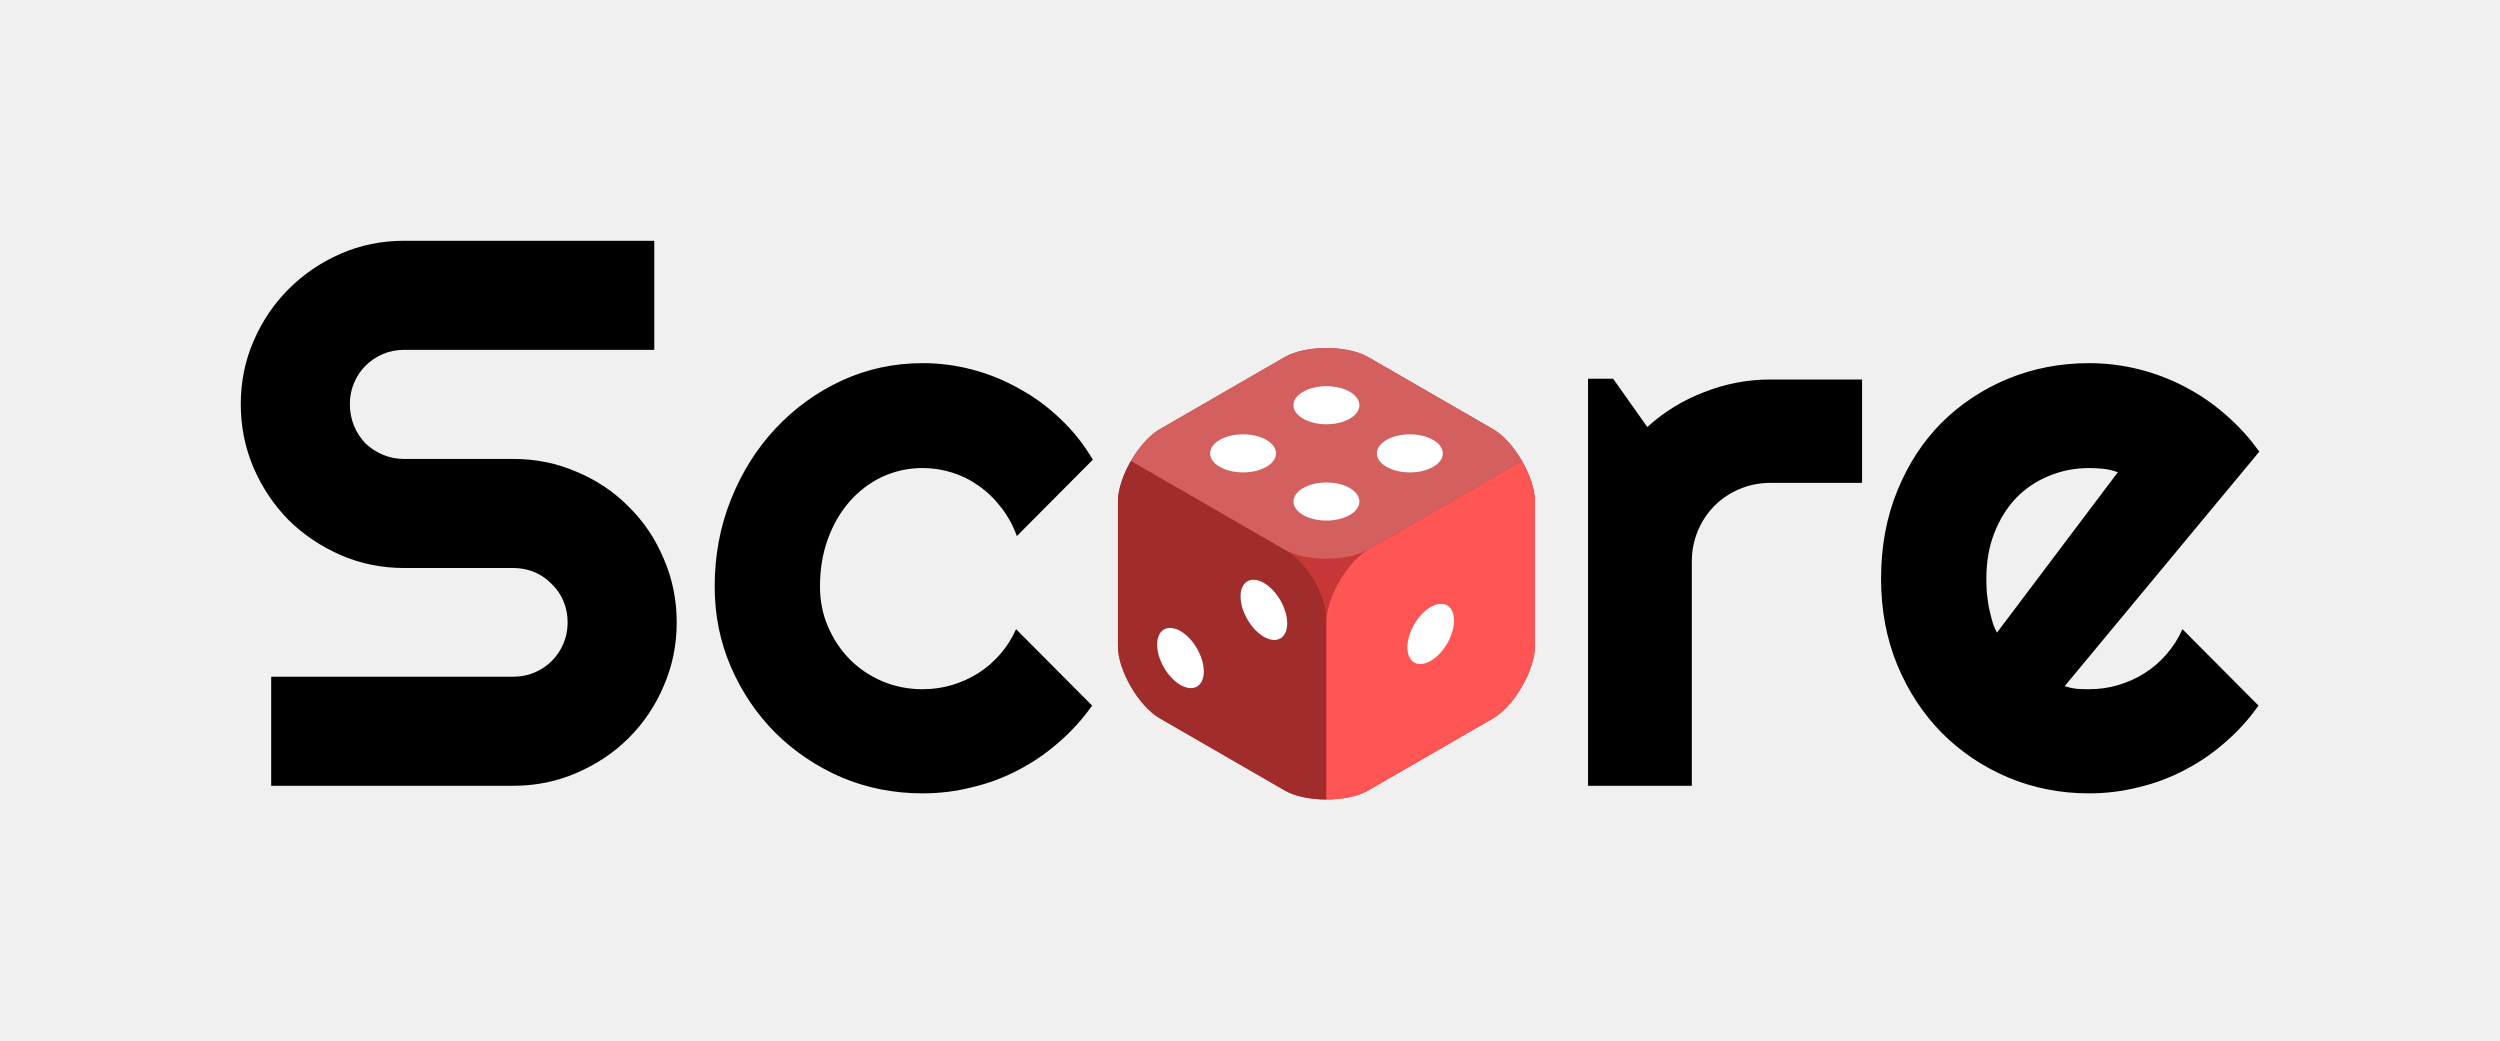
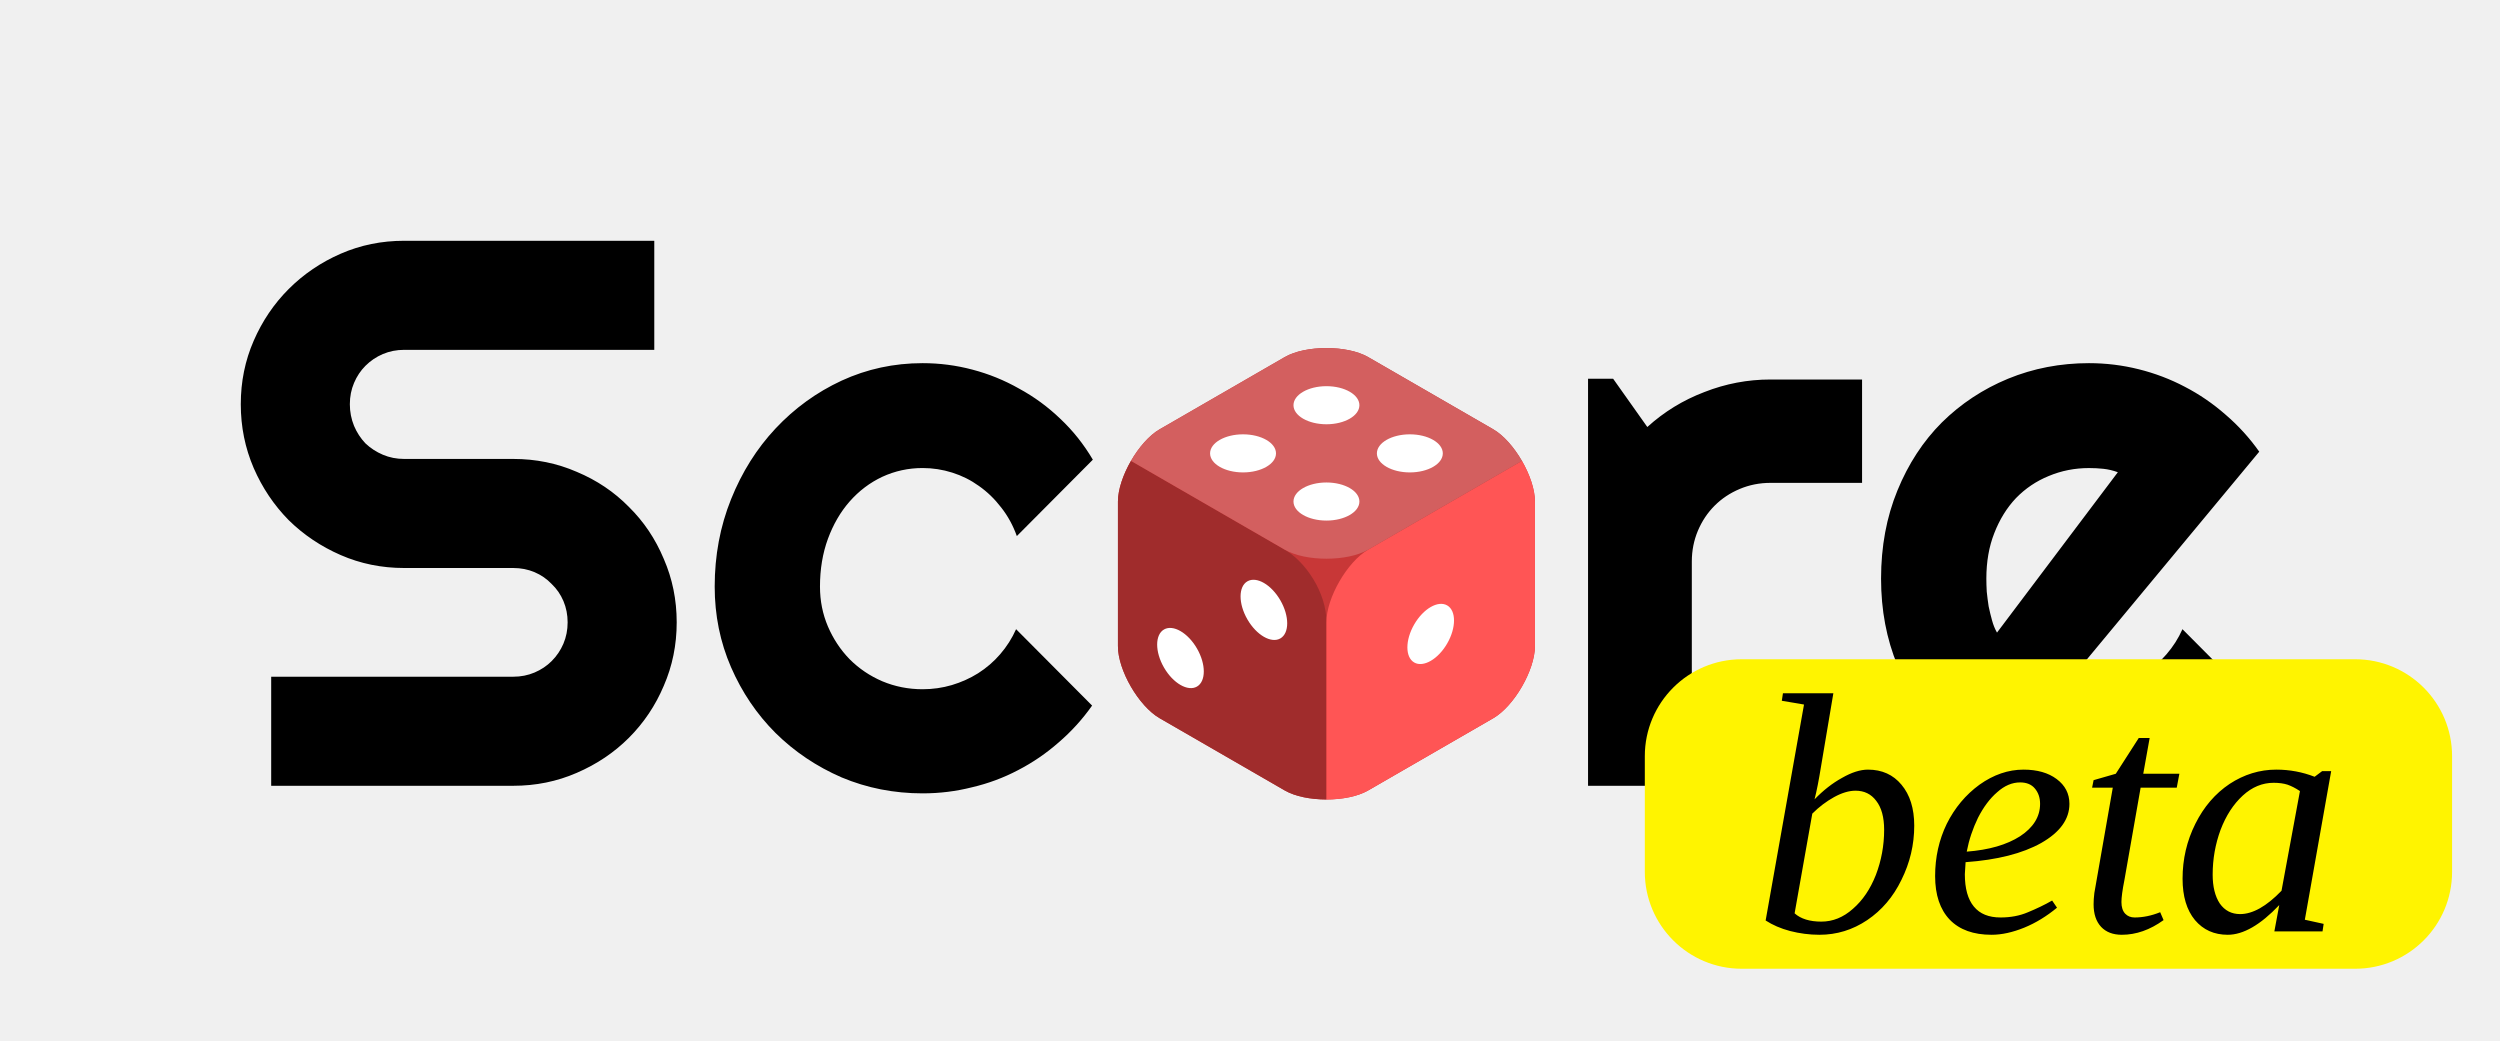
- <svg xmlns="http://www.w3.org/2000/svg" width="392.437" height="163.294" viewBox="0 0 103.832 43.205">
-   <g transform="translate(-48.832 -86.17)">
-     <path d="M96.995 116c-.866-.5-1.737-1.994-1.732-3v-6c0-1 .866-2.5 1.732-3l5.196-3c.866-.5 2.598-.5 3.464 0l5.196 3c.866.5 1.732 2 1.732 3v6c0 1-.866 2.5-1.732 3l-5.196 3c-.866.5-2.598.5-3.464 0z" fill="#c83737" />
-     <path d="M95.804 105.312c-.325.563-.541 1.188-.541 1.688v6c-.005 1.003.861 2.492 1.725 2.996l3.873 2.236 1.33.768c.433.25 1.082.375 1.732.375V112c0-1.215-.866-2.5-1.732-3z" fill="#a02c2c" />
-     <path d="M112.042 105.312L105.655 109c-.866.5-1.732 2-1.732 3v7.375c.647 0 1.294-.124 1.727-.372l.005-.003 5.203-3.004c.861-.502 1.72-1.99 1.725-2.987V107c0-.5-.216-1.126-.54-1.688z" fill="#f55" />
-     <path d="M103.923 100.625c-.65 0-1.299.125-1.732.375l-5.196 3c-.433.25-.866.75-1.191 1.312l6.387 3.688c.866.5 2.598.5 3.464 0l6.387-3.688c-.325-.562-.758-1.062-1.19-1.312l-5.197-3c-.433-.25-1.083-.375-1.732-.375z" fill="#d35f5f" />
-     <ellipse cx="103.923" cy="107" rx="1.369" ry=".791" fill="#fff" paint-order="stroke markers fill" />
-     <ellipse cx="103.923" cy="103" rx="1.369" ry=".791" fill="#fff" paint-order="stroke markers fill" />
-     <ellipse cx="107.387" cy="105" rx="1.369" ry=".791" fill="#fff" paint-order="stroke markers fill" />
-     <ellipse cx="100.459" cy="105" rx="1.369" ry=".791" fill="#fff" paint-order="stroke markers fill" />
-     <ellipse cx="43.301" cy="-150" rx="1.369" ry=".791" transform="rotate(120)" fill="#fff" paint-order="stroke markers fill" />
-     <ellipse cx="147.224" cy="32" rx="1.369" ry=".791" transform="scale(1 -1) rotate(-60)" fill="#fff" paint-order="stroke markers fill" />
-     <ellipse cx="147.224" cy="28" rx="1.369" ry=".791" transform="scale(1 -1) rotate(-60)" fill="#fff" paint-order="stroke markers fill" />
-     <path d="M58.832 102.958q0-1.405.537-2.636.536-1.231 1.452-2.147.931-.931 2.162-1.468 1.231-.537 2.636-.537h10.387v4.53H65.619q-.473 0-.884.174-.41.174-.726.49-.3.3-.473.71-.174.41-.174.884 0 .473.174.9.173.41.473.726.316.3.726.473.41.174.884.174h4.53q1.405 0 2.637.536 1.246.521 2.162 1.453.931.915 1.452 2.162.537 1.231.537 2.636t-.537 2.636q-.52 1.231-1.452 2.163-.916.915-2.162 1.452-1.232.537-2.637.537H60.095v-4.53h10.054q.474 0 .884-.174.41-.174.71-.474.316-.315.49-.726.174-.41.174-.884 0-.473-.174-.884-.174-.41-.49-.71-.3-.316-.71-.49-.41-.173-.884-.173h-4.53q-1.405 0-2.636-.537-1.231-.536-2.162-1.452-.916-.931-1.452-2.162-.537-1.247-.537-2.652zM94.221 105.262l-3.157 3.173q-.237-.663-.647-1.184-.41-.536-.931-.9-.505-.363-1.105-.552-.6-.19-1.231-.19-.884 0-1.674.364-.773.363-1.357 1.026-.568.647-.9 1.547-.331.9-.331 1.988 0 .884.331 1.658.332.773.9 1.357.584.584 1.357.916.79.331 1.674.331.63 0 1.215-.173.584-.174 1.09-.49.52-.331.915-.789.41-.473.663-1.042l3.157 3.173q-.6.852-1.39 1.531-.773.679-1.688 1.152-.9.474-1.91.71-.995.253-2.052.253-1.784 0-3.363-.663-1.562-.678-2.746-1.846-1.168-1.169-1.847-2.731-.679-1.563-.679-3.347 0-1.941.68-3.63.678-1.689 1.846-2.936 1.184-1.263 2.746-1.989 1.579-.726 3.363-.726 1.057 0 2.067.268 1.026.269 1.942.79.931.505 1.705 1.247.789.741 1.357 1.704zM119.098 118.806h-4.31V101.9h1.042l1.42 2.005q1.043-.947 2.369-1.452 1.326-.521 2.746-.521h3.804v4.293h-3.804q-.679 0-1.278.253-.6.252-1.042.694-.442.442-.695 1.042-.252.6-.252 1.279zM134.582 114.67q.253.079.506.11.252.016.505.016.631 0 1.215-.173.584-.174 1.09-.49.52-.331.915-.789.41-.473.663-1.042l3.157 3.173q-.6.852-1.39 1.531-.773.679-1.688 1.152-.9.474-1.91.71-.995.253-2.052.253-1.784 0-3.362-.663-1.563-.663-2.747-1.846-1.168-1.184-1.847-2.81-.679-1.642-.679-3.599 0-2.005.68-3.662.678-1.657 1.846-2.826 1.184-1.168 2.747-1.815 1.578-.647 3.362-.647 1.057 0 2.067.253 1.01.252 1.91.726.916.473 1.705 1.168.79.679 1.39 1.53zm2.21-8.887q-.3-.11-.6-.142-.284-.031-.6-.031-.883 0-1.672.331-.774.316-1.358.916-.568.6-.9 1.452-.331.836-.331 1.894 0 .237.016.537.031.3.079.615.063.3.142.584.078.284.205.505z" style="line-height:1.25;-inkscape-font-specification:Righteous" font-weight="400" font-size="32.327" font-family="Righteous" />
+ <svg xmlns="http://www.w3.org/2000/svg" width="392.437" height="163.294" viewBox="0 0 103.832 43.205" version="1.1" id="svg965">
+   <defs id="defs969" />
+   <g transform="translate(-48.832 -86.17)" id="g963">
+     <path d="M96.995 116c-.866-.5-1.737-1.994-1.732-3v-6c0-1 .866-2.5 1.732-3l5.196-3c.866-.5 2.598-.5 3.464 0l5.196 3c.866.5 1.732 2 1.732 3v6c0 1-.866 2.5-1.732 3l-5.196 3c-.866.5-2.598.5-3.464 0z" fill="#c83737" id="path939" />
+     <path d="M95.804 105.312c-.325.563-.541 1.188-.541 1.688v6c-.005 1.003.861 2.492 1.725 2.996l3.873 2.236 1.33.768c.433.25 1.082.375 1.732.375V112c0-1.215-.866-2.5-1.732-3z" fill="#a02c2c" id="path941" />
+     <path d="M112.042 105.312L105.655 109c-.866.5-1.732 2-1.732 3v7.375c.647 0 1.294-.124 1.727-.372l.005-.003 5.203-3.004c.861-.502 1.72-1.99 1.725-2.987V107c0-.5-.216-1.126-.54-1.688z" fill="#f55" id="path943" />
+     <path d="M103.923 100.625c-.65 0-1.299.125-1.732.375l-5.196 3c-.433.25-.866.75-1.191 1.312l6.387 3.688c.866.5 2.598.5 3.464 0l6.387-3.688c-.325-.562-.758-1.062-1.19-1.312l-5.197-3c-.433-.25-1.083-.375-1.732-.375z" fill="#d35f5f" id="path945" />
+     <ellipse cx="103.923" cy="107" rx="1.369" ry=".791" fill="#fff" paint-order="stroke markers fill" id="ellipse947" />
+     <ellipse cx="103.923" cy="103" rx="1.369" ry=".791" fill="#fff" paint-order="stroke markers fill" id="ellipse949" />
+     <ellipse cx="107.387" cy="105" rx="1.369" ry=".791" fill="#fff" paint-order="stroke markers fill" id="ellipse951" />
+     <ellipse cx="100.459" cy="105" rx="1.369" ry=".791" fill="#fff" paint-order="stroke markers fill" id="ellipse953" />
+     <ellipse cx="43.301" cy="-150" rx="1.369" ry=".791" transform="rotate(120)" fill="#fff" paint-order="stroke markers fill" id="ellipse955" />
+     <ellipse cx="147.224" cy="32" rx="1.369" ry=".791" transform="scale(1 -1) rotate(-60)" fill="#fff" paint-order="stroke markers fill" id="ellipse957" />
+     <ellipse cx="147.224" cy="28" rx="1.369" ry=".791" transform="scale(1 -1) rotate(-60)" fill="#fff" paint-order="stroke markers fill" id="ellipse959" />
+     <path d="M58.832 102.958q0-1.405.537-2.636.536-1.231 1.452-2.147.931-.931 2.162-1.468 1.231-.537 2.636-.537h10.387v4.53H65.619q-.473 0-.884.174-.41.174-.726.49-.3.3-.473.71-.174.41-.174.884 0 .473.174.9.173.41.473.726.316.3.726.473.41.174.884.174h4.53q1.405 0 2.637.536 1.246.521 2.162 1.453.931.915 1.452 2.162.537 1.231.537 2.636t-.537 2.636q-.52 1.231-1.452 2.163-.916.915-2.162 1.452-1.232.537-2.637.537H60.095v-4.53h10.054q.474 0 .884-.174.41-.174.71-.474.316-.315.49-.726.174-.41.174-.884 0-.473-.174-.884-.174-.41-.49-.71-.3-.316-.71-.49-.41-.173-.884-.173h-4.53q-1.405 0-2.636-.537-1.231-.536-2.162-1.452-.916-.931-1.452-2.162-.537-1.247-.537-2.652zM94.221 105.262l-3.157 3.173q-.237-.663-.647-1.184-.41-.536-.931-.9-.505-.363-1.105-.552-.6-.19-1.231-.19-.884 0-1.674.364-.773.363-1.357 1.026-.568.647-.9 1.547-.331.9-.331 1.988 0 .884.331 1.658.332.773.9 1.357.584.584 1.357.916.79.331 1.674.331.63 0 1.215-.173.584-.174 1.09-.49.52-.331.915-.789.41-.473.663-1.042l3.157 3.173q-.6.852-1.39 1.531-.773.679-1.688 1.152-.9.474-1.91.71-.995.253-2.052.253-1.784 0-3.363-.663-1.562-.678-2.746-1.846-1.168-1.169-1.847-2.731-.679-1.563-.679-3.347 0-1.941.68-3.63.678-1.689 1.846-2.936 1.184-1.263 2.746-1.989 1.579-.726 3.363-.726 1.057 0 2.067.268 1.026.269 1.942.79.931.505 1.705 1.247.789.741 1.357 1.704zM119.098 118.806h-4.31V101.9h1.042l1.42 2.005q1.043-.947 2.369-1.452 1.326-.521 2.746-.521h3.804v4.293h-3.804q-.679 0-1.278.253-.6.252-1.042.694-.442.442-.695 1.042-.252.6-.252 1.279zM134.582 114.67q.253.079.506.11.252.016.505.016.631 0 1.215-.173.584-.174 1.09-.49.52-.331.915-.789.41-.473.663-1.042l3.157 3.173q-.6.852-1.39 1.531-.773.679-1.688 1.152-.9.474-1.91.71-.995.253-2.052.253-1.784 0-3.362-.663-1.563-.663-2.747-1.846-1.168-1.184-1.847-2.81-.679-1.642-.679-3.599 0-2.005.68-3.662.678-1.657 1.846-2.826 1.184-1.168 2.747-1.815 1.578-.647 3.362-.647 1.057 0 2.067.253 1.01.252 1.91.726.916.473 1.705 1.168.79.679 1.39 1.53zm2.21-8.887q-.3-.11-.6-.142-.284-.031-.6-.031-.883 0-1.672.331-.774.316-1.358.916-.568.6-.9 1.452-.331.836-.331 1.894 0 .237.016.537.031.3.079.615.063.3.142.584.078.284.205.505z" style="line-height:1.25;-inkscape-font-specification:Righteous" font-weight="400" font-size="32.327" font-family="Righteous" id="path961" />
  </g>
+   <rect style="fill:#fff400;fill-opacity:1;stroke-width:0.529;stroke-linecap:round;stroke-linejoin:round;paint-order:stroke markers fill" id="rect2943" width="33.528" height="12.854" x="68.314" y="27.381" ry="4.024" />
+   <text xml:space="preserve" style="font-style:normal;font-weight:normal;font-size:14.265px;line-height:1.25;font-family:sans-serif;fill:#000000;fill-opacity:1;stroke:none;stroke-width:0.265" x="72.801" y="38.684" id="text2941">
+     <tspan id="tspan2939" x="72.801" y="38.684" style="font-style:italic;font-variant:normal;font-weight:normal;font-stretch:normal;font-family:'Liberation Serif';-inkscape-font-specification:'Liberation Serif Italic';stroke-width:0.265">beta</tspan>
+   </text>
</svg>
